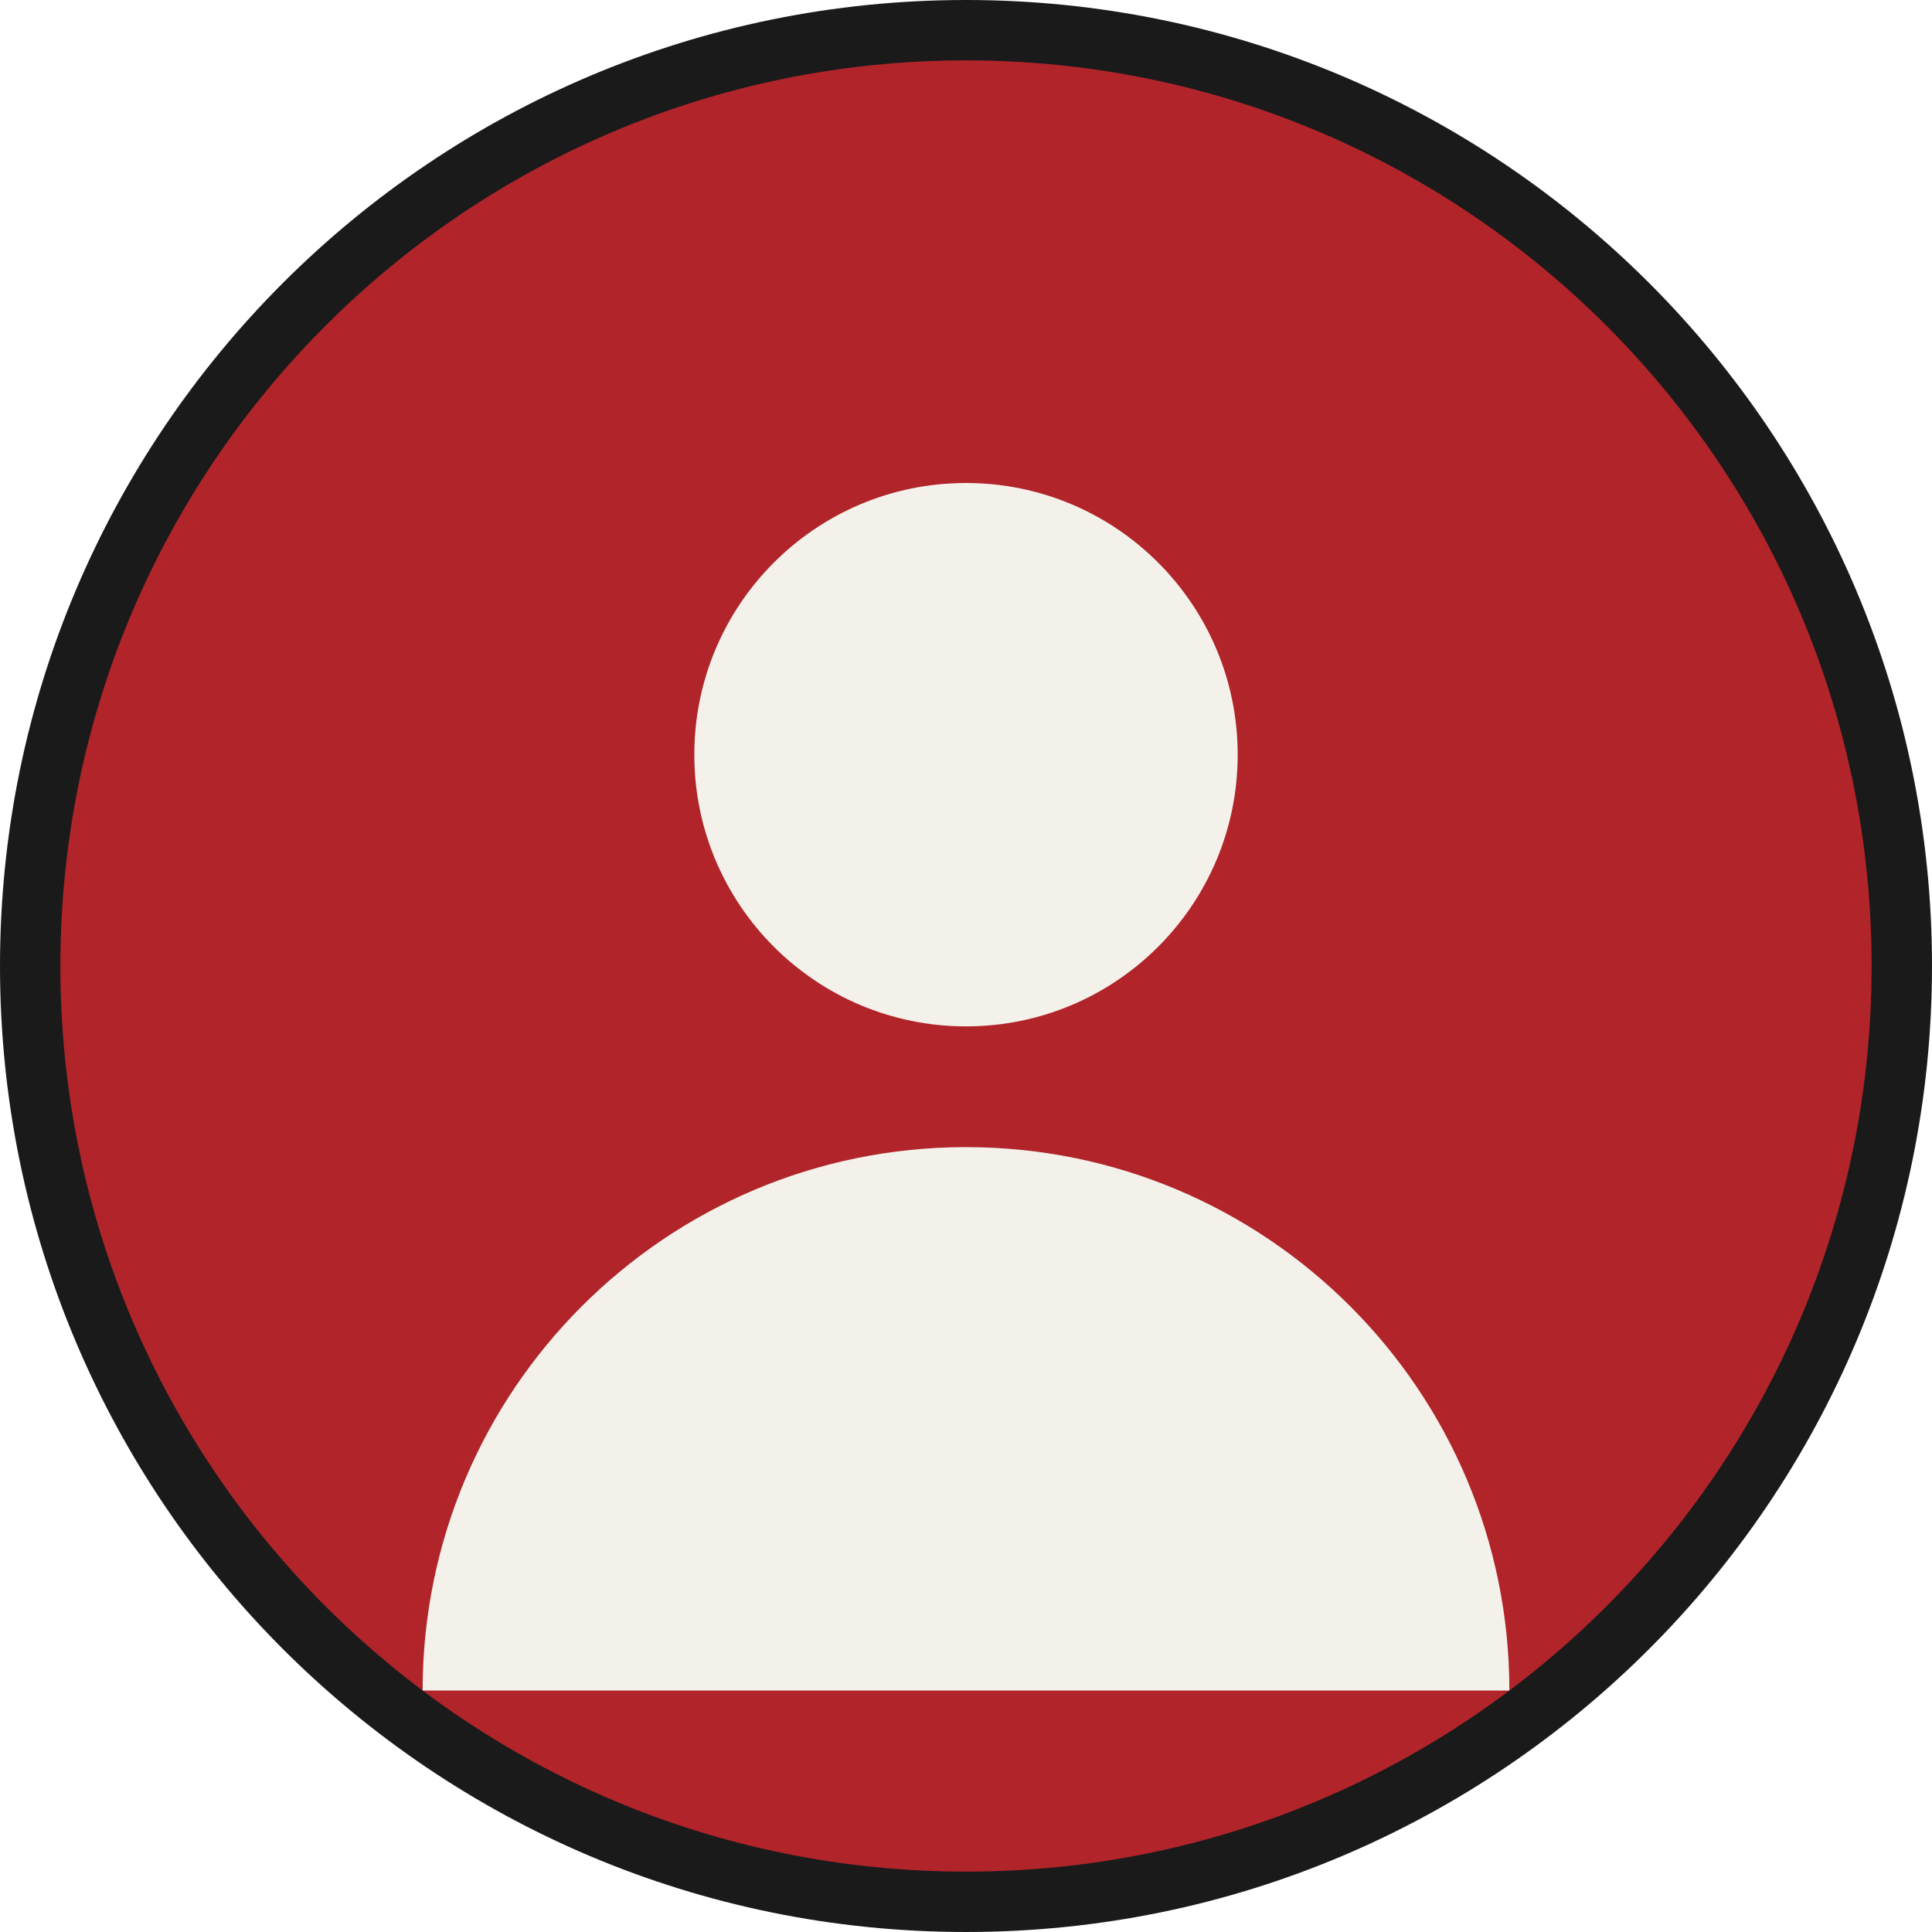
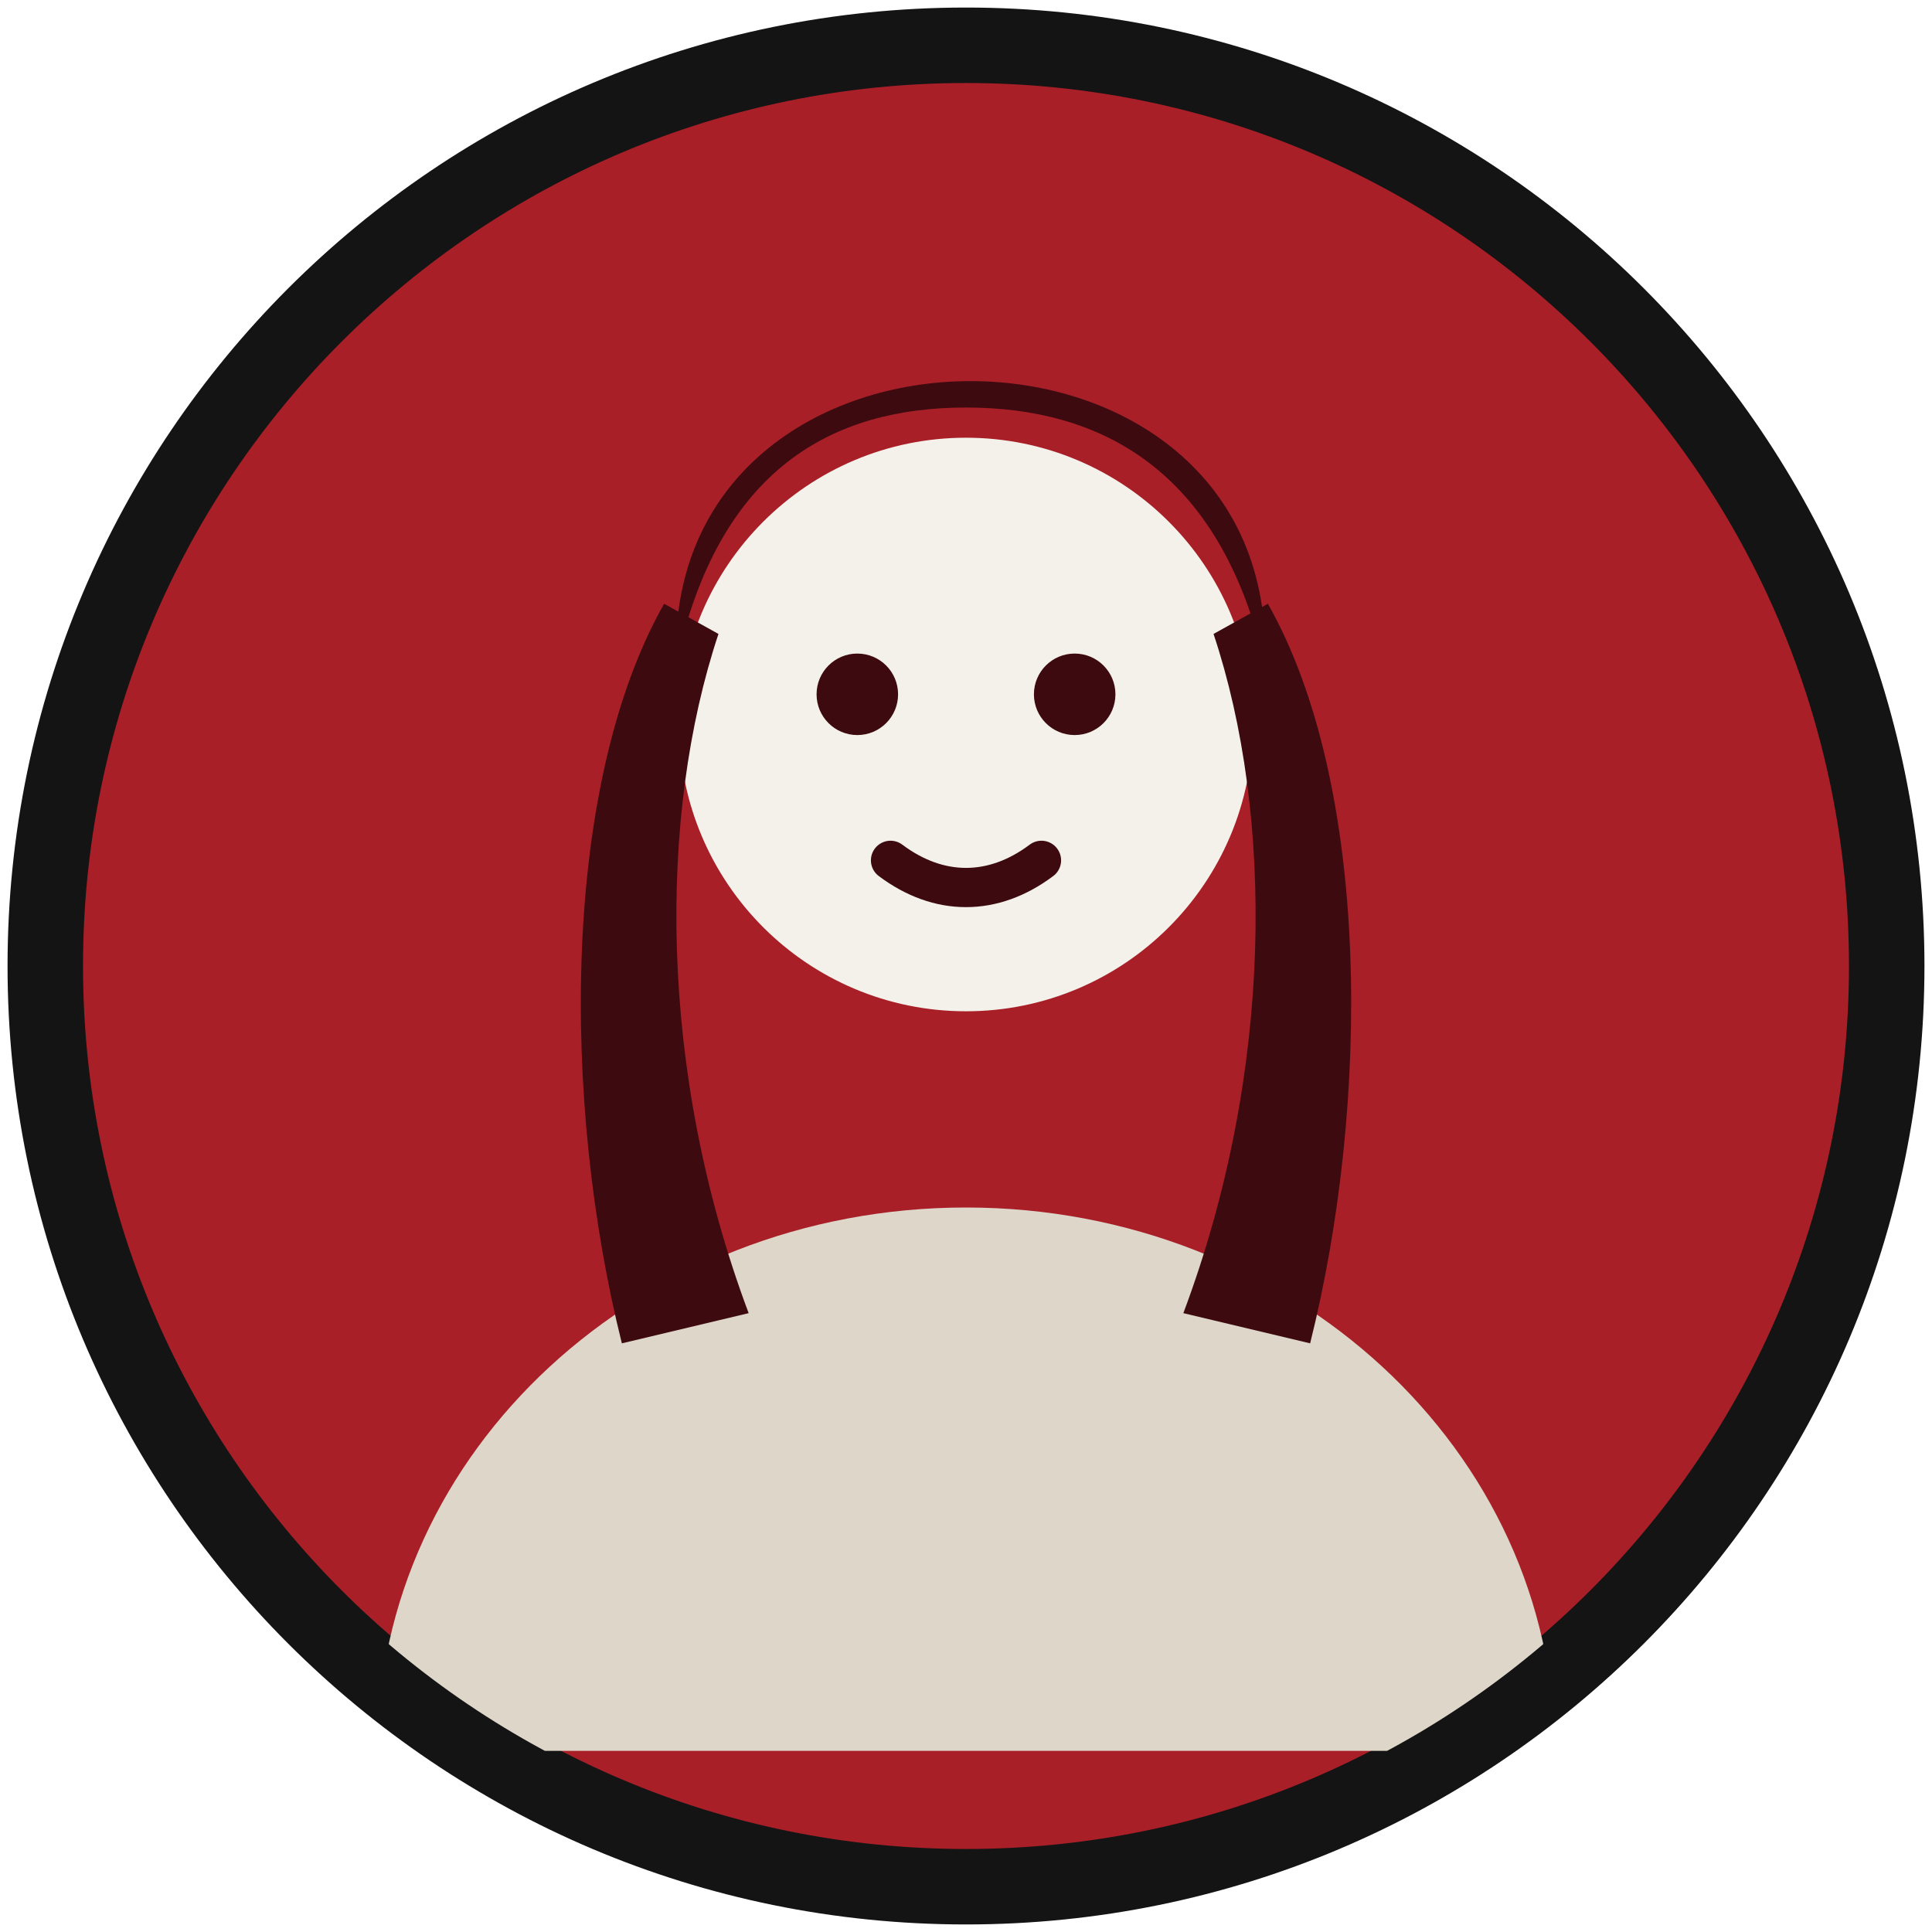
<svg xmlns="http://www.w3.org/2000/svg" viewBox="0 0 64 64" width="64" height="64">
-   <circle cx="32" cy="32" r="31" fill="#b0242a" stroke="#1a1a1a" stroke-width="2" />
-   <circle cx="32" cy="25" r="9" fill="#f4f1ea" />
-   <path d="M14 56 a18 18 0 0 1 36 0 z" fill="#f4f1ea" />
+   <defs>
+     <clipPath id="d">
+       <circle cx="32" cy="32" r="29.5" />
+     </clipPath>
+   </defs>
+   <circle cx="32" cy="32" r="30.5" fill="#a81f28" stroke="#141414" stroke-width="2.5" />
+   <g clip-path="url(#d)">
+     <circle cx="32" cy="24" r="9.5" fill="#f4f1ea" />
+     <path d="M12.5 58 a19.5 18 0 0 1 39 0 z" fill="#ddd6c9" />
+     <circle cx="28.4" cy="23" r="1.35" fill="#3d0b0f" />
+     <circle cx="35.6" cy="23" r="1.35" fill="#3d0b0f" />
+     <path d="M22.4 22 c-0.5 -12.5 20 -12.5 19.5 0 c-1.5 -6.5 -5.5 -8.5 -9.9 -8.5 c-4.4 0 -8.2 2 -9.6 8.5 z" fill="#3d0b0f" />
+     <path d="M22 20 c-3.4 6 -3.4 16.5 -1.4 24.5 l4.2 -1 c-3 -8 -3 -16.5 -1 -22.5 z" fill="#3d0b0f" />
+     <path d="M42 20 c3.4 6 3.4 16.5 1.4 24.5 l-4.2 -1 c3 -8 3 -16.5 1 -22.5 z" fill="#3d0b0f" />
+     <path d="M29.5 28.5 c1.6 1.2 3.4 1.2 5 0" fill="none" stroke="#3d0b0f" stroke-width="1.3" stroke-linecap="round" />
+   </g>
</svg>
